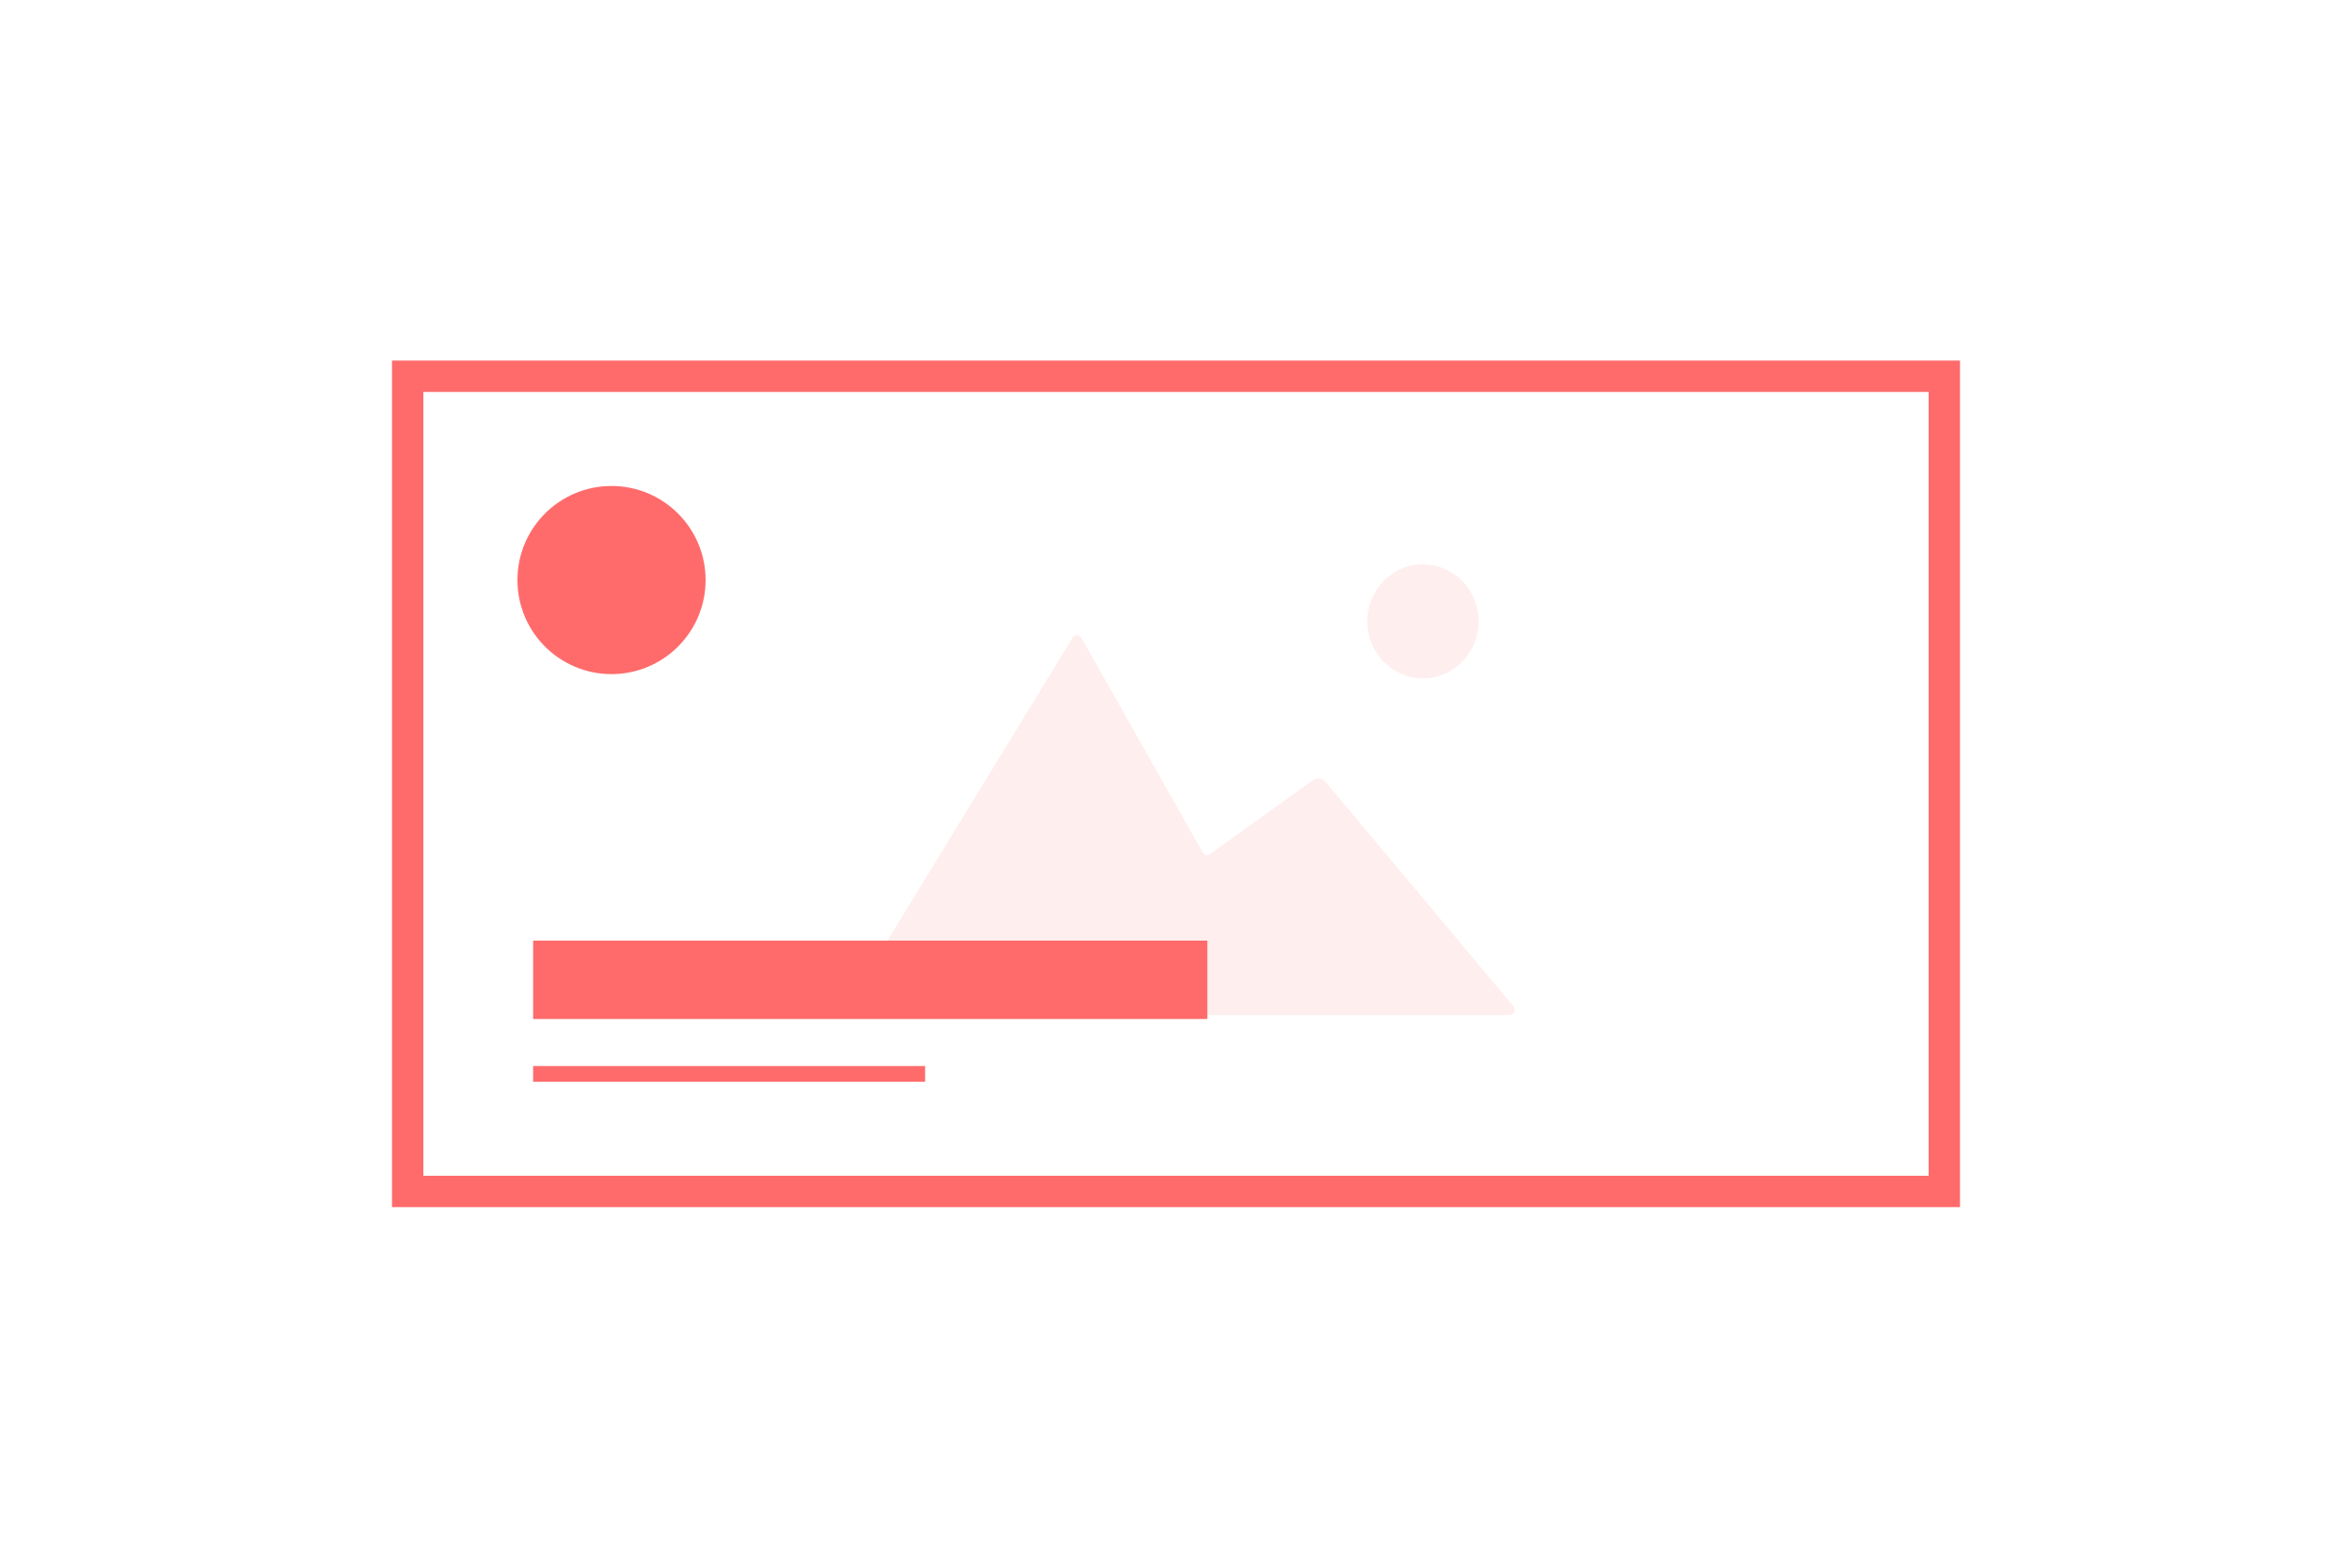
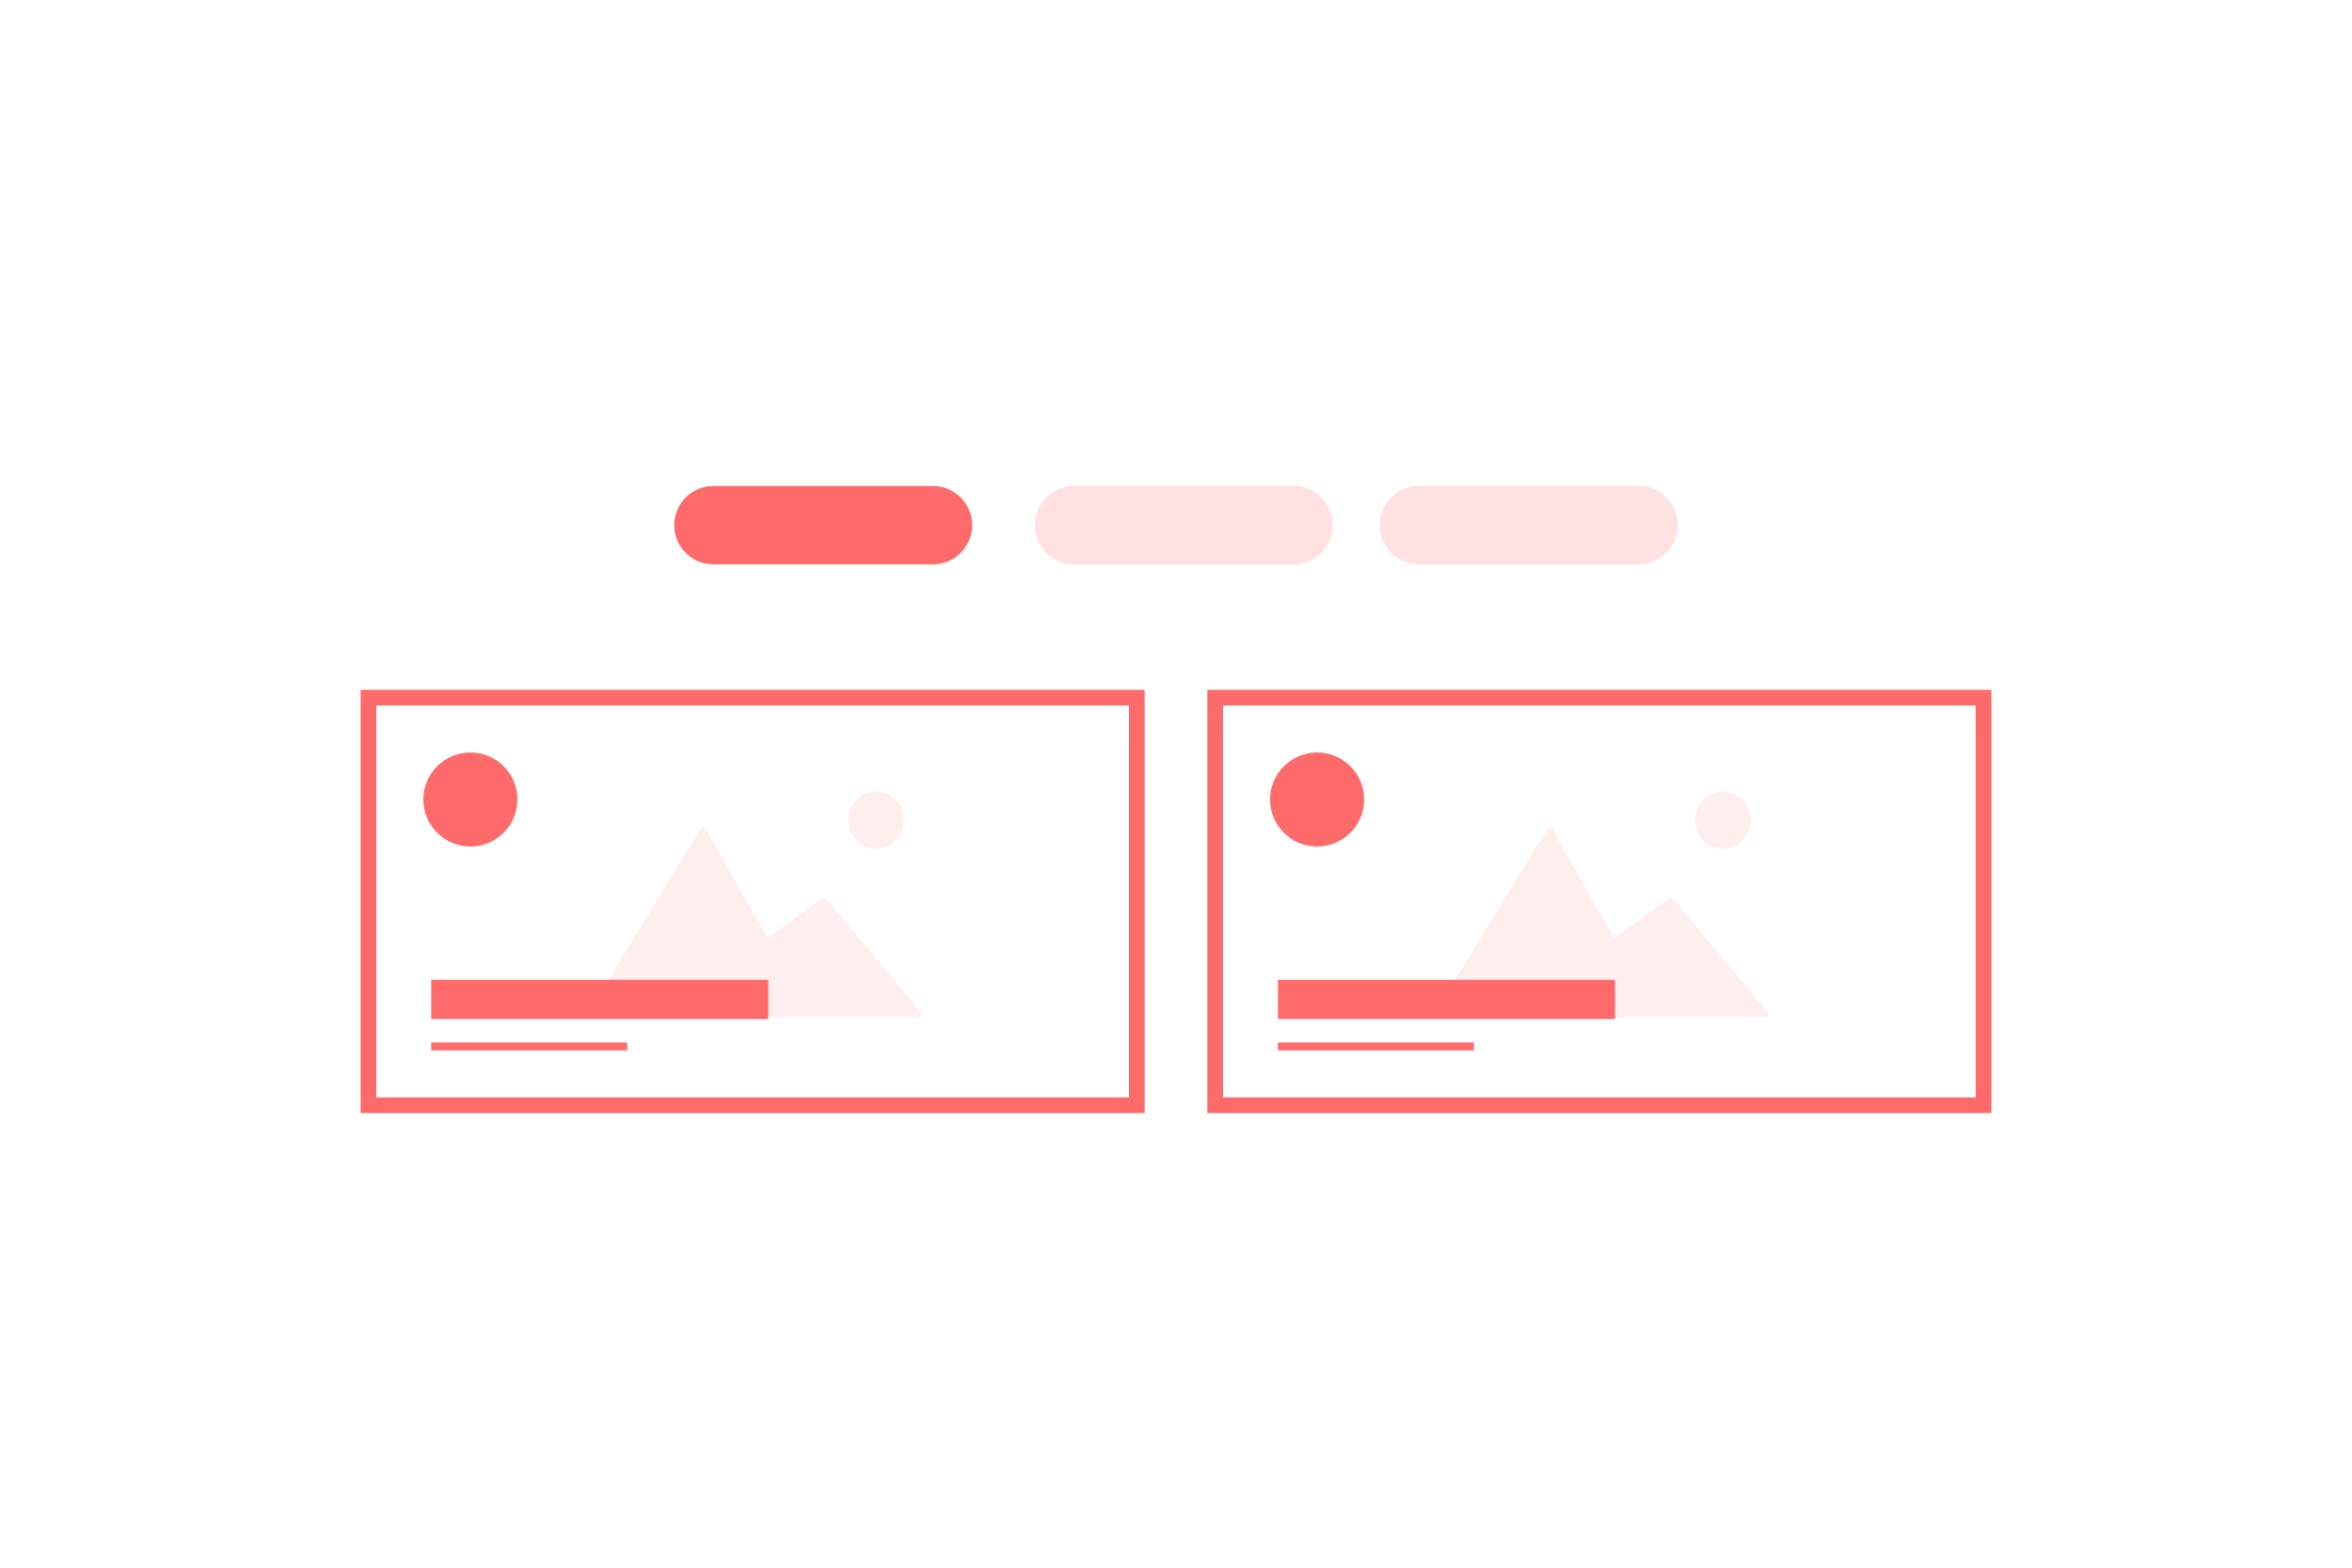
<svg xmlns="http://www.w3.org/2000/svg" width="150px" height="100px" viewBox="0 0 150 100" version="1.1">
  <defs />
  <g id="Page-1" stroke="none" stroke-width="1" fill="none" fill-rule="evenodd">
    <g id="event_overview">
-       <g id="Group" transform="translate(27, 25)" stroke="#FF6B6B" stroke-width="2">
-         <rect id="Rectangle-5" x="-1" y="-1" width="98" height="52" />
+       <g id="Group-2" transform="translate(24, 45)">
+         <g id="Group" stroke="#FF6B6B">
+           <rect id="Rectangle-5" x="-0.5" y="-0.5" width="49" height="26" />
+         </g>
+         <path d="M21.004,7.881 L24.857,14.695 C24.904,14.779 25.006,14.801 25.082,14.746 L28.35,12.392 C28.503,12.282 28.707,12.321 28.809,12.484 L34.749,19.582 C34.849,19.743 34.777,19.874 34.599,19.874 L13.712,19.874 C13.528,19.874 13.448,19.737 13.535,19.566 L20.677,7.886 C20.763,7.716 20.911,7.717 21.004,7.881 Z M31.874,9.135 C32.854,9.135 33.649,8.321 33.649,7.317 C33.649,6.314 32.854,5.5 31.874,5.5 C30.894,5.5 30.1,6.314 30.1,7.317 C30.1,8.321 30.894,9.135 31.874,9.135 Z" id="path-1" fill="#FF6B6B" opacity="0.12" />
+         <rect id="Rectangle" fill="#FF6B6B" x="3.5" y="17.5" width="21.5" height="2.5" />
+         <path d="M3.75,21.75 L15.75,21.75" id="Line" stroke="#FF6B6B" stroke-width="0.5" stroke-linecap="square" />
+         <circle id="Oval-2" fill="#FF6B6B" cx="6" cy="6" r="3" />
      </g>
-       <path d="M69.008,40.763 L76.713,54.39 C76.808,54.558 77.013,54.602 77.165,54.492 L83.701,49.785 C84.007,49.564 84.414,49.641 84.618,49.969 L96.497,64.164 C96.698,64.486 96.553,64.747 96.198,64.747 L54.423,64.747 C54.056,64.747 53.897,64.475 54.07,64.132 L68.354,40.771 C68.526,40.432 68.822,40.434 69.008,40.763 Z M90.748,43.269 C92.708,43.269 94.297,41.642 94.297,39.635 C94.297,37.627 92.708,36 90.748,36 C88.788,36 87.199,37.627 87.199,39.635 C87.199,41.642 88.788,43.269 90.748,43.269 Z" id="path-1" fill="#FF6B6B" opacity="0.12" />
-       <rect id="Rectangle" fill="#FF6B6B" x="34" y="60" width="43" height="5" />
-       <path d="M34.5,68.5 L58.5,68.5" id="Line" stroke="#FF6B6B" stroke-linecap="square" />
-       <circle id="Oval-2" fill="#FF6B6B" cx="39" cy="37" r="6" />
+       <rect id="Rectangle-2" fill="#FF6B6B" x="43" y="31" width="19" height="5" rx="2.5" />
+       <rect id="Rectangle-2" fill="#FF6B6B" opacity="0.2" x="66" y="31" width="19" height="5" rx="2.5" />
+       <rect id="Rectangle-2" fill="#FF6B6B" opacity="0.2" x="88" y="31" width="19" height="5" rx="2.5" />
+       <g id="Group-2" transform="translate(78, 45)">
+         <g id="Group" stroke="#FF6B6B">
+           <rect id="Rectangle-5" x="-0.5" y="-0.5" width="49" height="26" />
+         </g>
+         <path d="M21.004,7.881 L24.857,14.695 C24.904,14.779 25.006,14.801 25.082,14.746 L28.35,12.392 C28.503,12.282 28.707,12.321 28.809,12.484 L34.749,19.582 C34.849,19.743 34.777,19.874 34.599,19.874 L13.712,19.874 C13.528,19.874 13.448,19.737 13.535,19.566 L20.677,7.886 C20.763,7.716 20.911,7.717 21.004,7.881 Z M31.874,9.135 C32.854,9.135 33.649,8.321 33.649,7.317 C33.649,6.314 32.854,5.5 31.874,5.5 C30.894,5.5 30.1,6.314 30.1,7.317 C30.1,8.321 30.894,9.135 31.874,9.135 Z" id="path-1" fill="#FF6B6B" opacity="0.12" />
+         <rect id="Rectangle" fill="#FF6B6B" x="3.5" y="17.5" width="21.5" height="2.5" />
+         <path d="M3.75,21.75 L15.75,21.75" id="Line" stroke="#FF6B6B" stroke-width="0.5" stroke-linecap="square" />
+         <circle id="Oval-2" fill="#FF6B6B" cx="6" cy="6" r="3" />
+       </g>
    </g>
  </g>
</svg>
